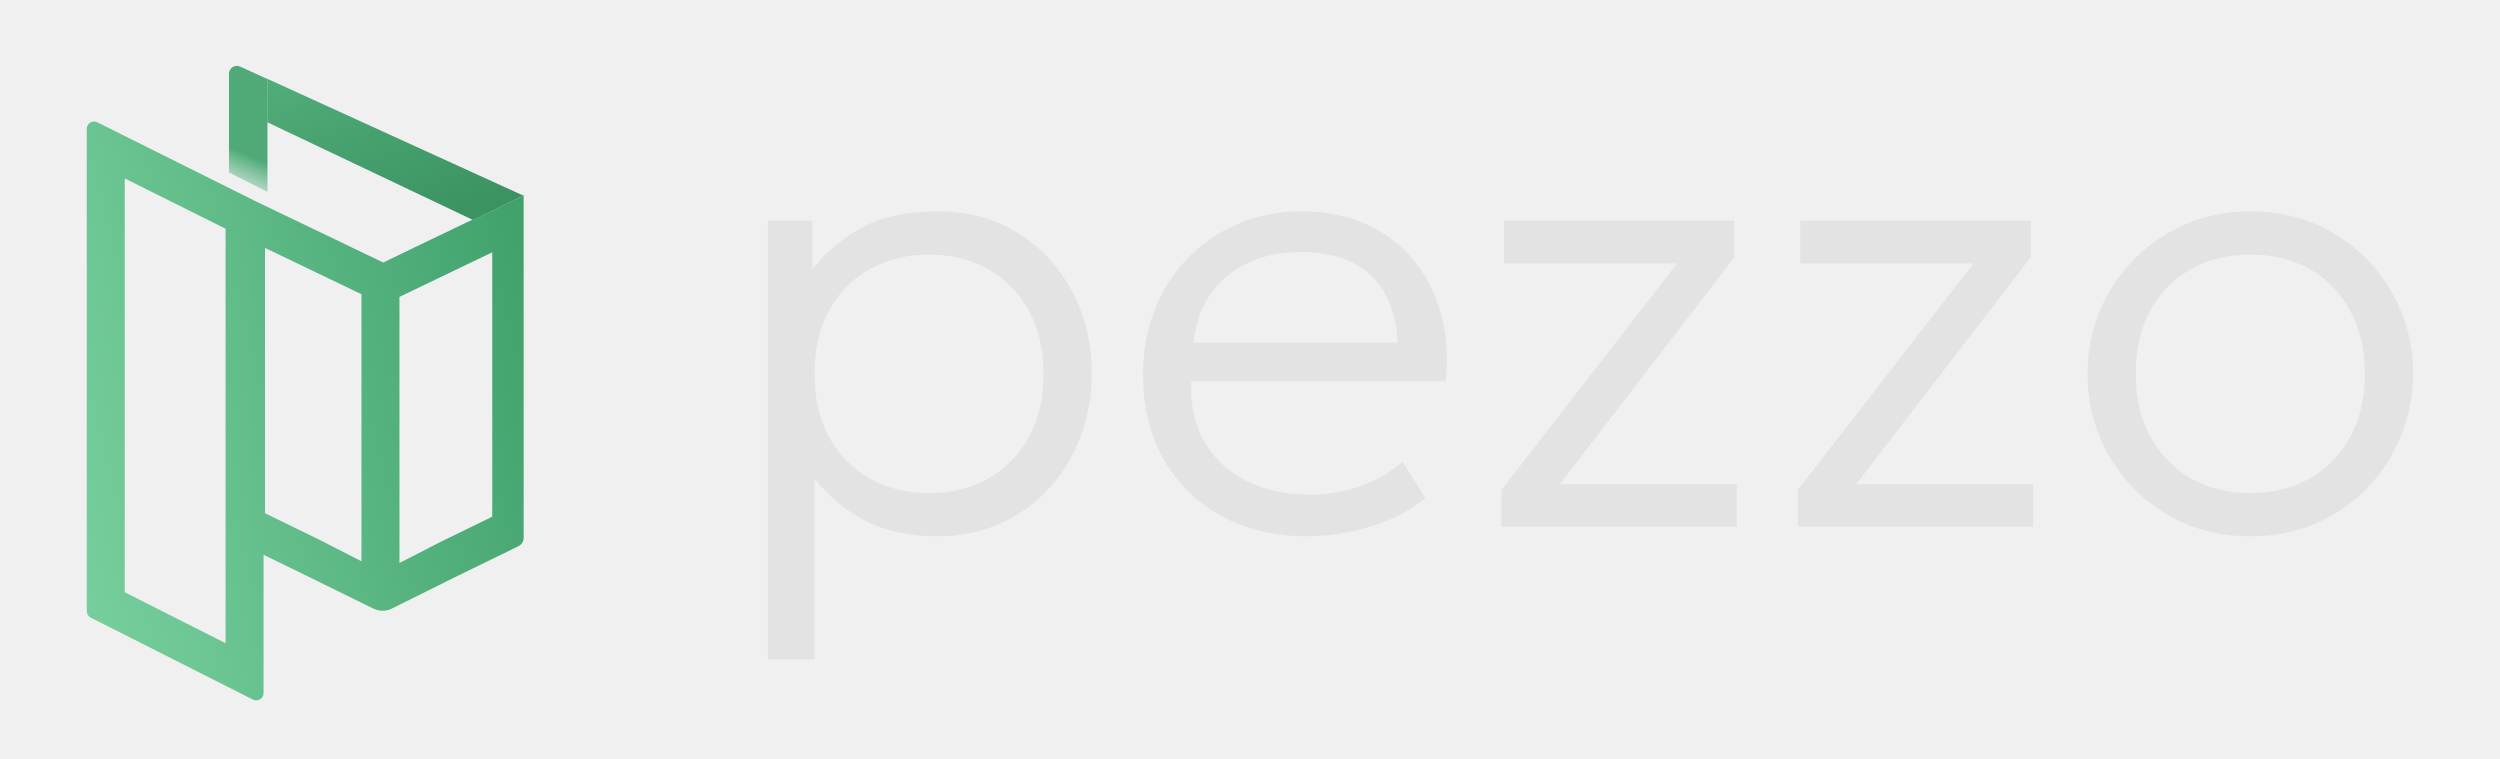
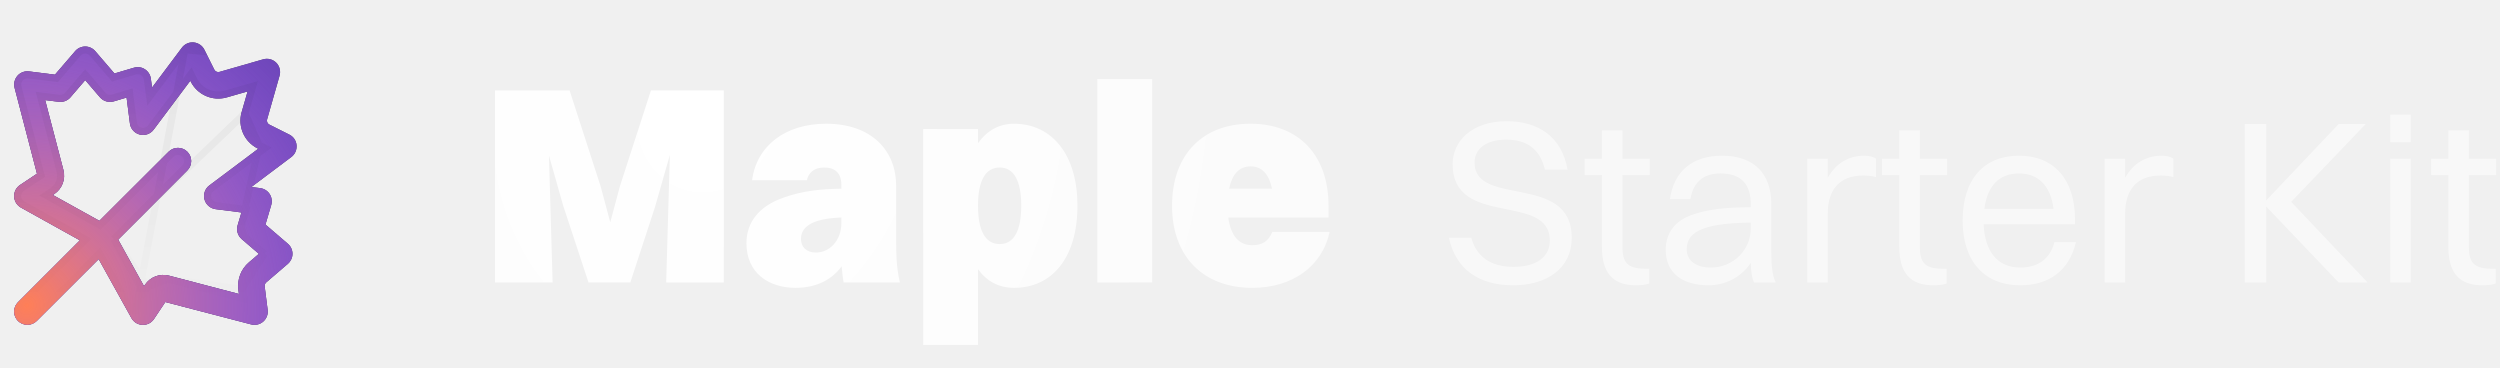
- <svg xmlns="http://www.w3.org/2000/svg" width="1585" height="481" viewBox="0 0 1585 481" fill="none">
-   <path fill-rule="evenodd" clip-rule="evenodd" d="M79.087 113.132V375.487L143.01 407.792V145.01L79.087 113.132ZM160.376 443.556C163.457 445.113 167.097 442.874 167.097 439.422V351.749L191.647 363.711L236.837 385.895C240.47 387.678 244.726 387.668 248.35 385.868L290.774 364.79L328.63 346.328C330.692 345.323 332 343.23 332 340.936L331.999 123.688L269.98 153.409L242.928 166.438L212.441 151.767L162.634 127.881L61.699 77.545C58.62 76.009 55 78.249 55 81.69V387.453C55 389.2 55.983 390.799 57.543 391.587L160.376 443.556ZM202.411 342.162L229.167 355.858V186.547L168.023 157.179V325.407L202.411 342.162ZM280.01 343.221L253.254 356.93L253.254 188.22L312.081 159.955L312.082 327.58L280.01 343.221Z" fill="url(#paint0_linear_103_2)" />
-   <path d="M331.74 124.008L300 139.5L169.5 77.5V50L331.74 124.008Z" fill="#D9D9D9" />
-   <path d="M331.74 124.008L300 139.5L169.5 77.5V50L331.74 124.008Z" fill="url(#paint1_linear_103_2)" />
-   <path d="M169.572 121.674L145.174 109.408L145.174 46.773C145.174 43.134 148.936 40.714 152.247 42.223L169.572 50.117V121.674Z" fill="url(#paint2_linear_103_2)" />
-   <path d="M486.8 418V140H515V170.8C523.267 160.133 533.667 151.333 546.2 144.4C558.733 137.467 574.8 134 594.4 134C613.733 134 630.733 138.6 645.4 147.8C660.2 157 671.667 169.4 679.8 185C688.067 200.6 692.2 217.933 692.2 237C692.2 251.133 689.8 264.467 685 277C680.333 289.4 673.667 300.333 665 309.8C656.333 319.267 646 326.667 634 332C622 337.333 608.733 340 594.2 340C576.333 340 561 336.667 548.2 330C535.4 323.2 524.8 314.267 516.4 303.2V418H486.8ZM589 312.6C603.133 312.6 615.667 309.533 626.6 303.4C637.533 297.133 646.067 288.4 652.2 277.2C658.467 265.867 661.6 252.467 661.6 237C661.6 221.533 658.467 208.133 652.2 196.8C645.933 185.467 637.333 176.733 626.4 170.6C615.6 164.467 603.133 161.4 589 161.4C574.867 161.4 562.333 164.467 551.4 170.6C540.467 176.733 531.867 185.467 525.6 196.8C519.467 208.133 516.4 221.533 516.4 237C516.4 252.467 519.467 265.867 525.6 277.2C531.867 288.4 540.467 297.133 551.4 303.4C562.333 309.533 574.867 312.6 589 312.6ZM828.469 340C808.069 340 790.069 335.733 774.469 327.2C758.869 318.667 746.669 306.733 737.869 291.4C729.069 275.933 724.669 258 724.669 237.6C724.669 222.8 727.135 209.067 732.069 196.4C737.135 183.733 744.202 172.733 753.269 163.4C762.469 154.067 773.135 146.867 785.269 141.8C797.535 136.6 810.869 134 825.269 134C840.602 134 854.269 136.733 866.269 142.2C878.269 147.667 888.269 155.267 896.269 165C904.402 174.733 910.202 186.2 913.669 199.4C917.269 212.467 918.202 226.6 916.469 241.8H755.269C754.602 256.2 757.269 268.8 763.269 279.6C769.269 290.267 778.069 298.6 789.669 304.6C801.269 310.6 815.069 313.6 831.069 313.6C841.602 313.6 852.002 311.8 862.269 308.2C872.669 304.6 881.669 299.467 889.269 292.8L903.669 315.8C897.135 321.133 889.602 325.667 881.069 329.4C872.669 333 863.935 335.667 854.869 337.4C845.935 339.133 837.135 340 828.469 340ZM756.669 217.2H886.069C885.402 199.2 879.869 185.133 869.469 175C859.202 164.867 844.335 159.8 824.869 159.8C806.069 159.8 790.469 164.867 778.069 175C765.802 185.133 758.669 199.2 756.669 217.2ZM951.916 334V310.6L1063.32 167H953.516V140H1099.52V163.2L988.916 307H1101.12V334H951.916ZM1139.81 334V310.6L1251.21 167H1141.41V140H1287.41V163.2L1176.81 307H1289.01V334H1139.81ZM1426.7 340C1406.96 340 1389.3 335.333 1373.7 326C1358.1 316.667 1345.83 304.2 1336.9 288.6C1327.96 272.867 1323.5 255.667 1323.5 237C1323.5 223 1326.03 209.8 1331.1 197.4C1336.3 185 1343.56 174.067 1352.9 164.6C1362.23 155 1373.16 147.533 1385.7 142.2C1398.23 136.733 1411.9 134 1426.7 134C1446.56 134 1464.23 138.667 1479.7 148C1495.3 157.333 1507.56 169.867 1516.5 185.6C1525.43 201.2 1529.9 218.333 1529.9 237C1529.9 250.867 1527.3 264.067 1522.1 276.6C1517.03 289 1509.9 300 1500.7 309.6C1491.5 319.067 1480.56 326.533 1467.9 332C1455.36 337.333 1441.63 340 1426.7 340ZM1426.7 312.6C1440.83 312.6 1453.36 309.533 1464.3 303.4C1475.23 297.133 1483.76 288.4 1489.9 277.2C1496.16 265.867 1499.3 252.467 1499.3 237C1499.3 221.533 1496.16 208.133 1489.9 196.8C1483.76 185.467 1475.23 176.733 1464.3 170.6C1453.36 164.467 1440.83 161.4 1426.7 161.4C1412.56 161.4 1400.03 164.467 1389.1 170.6C1378.16 176.733 1369.56 185.467 1363.3 196.8C1357.16 208.133 1354.1 221.533 1354.1 237C1354.1 252.467 1357.23 265.867 1363.5 277.2C1369.76 288.4 1378.3 297.133 1389.1 303.4C1400.03 309.533 1412.56 312.6 1426.7 312.6Z" fill="#E3E3E3" />
+ <svg xmlns="http://www.w3.org/2000/svg" width="177" height="26" viewBox="0 0 177 26" fill="none">
+   <path d="M14.47 3.52C14.325 3.231 14.04 3.036 13.716 3.004C13.392 2.973 13.076 3.114 12.88 3.375L10.763 6.203L10.681 5.574C10.646 5.301 10.494 5.059 10.263 4.907C10.033 4.754 9.748 4.715 9.486 4.793L8.103 5.203L6.744 3.621C6.564 3.414 6.306 3.293 6.033 3.293C5.76 3.293 5.498 3.414 5.322 3.621L3.892 5.285L2.057 5.055C1.748 5.016 1.439 5.133 1.236 5.367C1.033 5.602 0.955 5.918 1.033 6.219L2.619 12.297L1.42 13.098C1.146 13.277 0.99 13.59 1.002 13.914C1.014 14.238 1.197 14.535 1.482 14.695L5.658 17.015L1.275 21.398C0.908 21.765 0.908 22.359 1.275 22.722C1.643 23.085 2.236 23.089 2.6 22.722L6.986 18.343L9.306 22.519C9.466 22.804 9.759 22.988 10.087 22.999C10.415 23.011 10.724 22.855 10.904 22.581L11.704 21.382L17.782 22.968C18.083 23.046 18.403 22.972 18.638 22.765C18.872 22.558 18.989 22.253 18.95 21.945L18.739 20.273C18.728 20.168 18.767 20.066 18.845 19.996L20.38 18.679C20.587 18.5 20.708 18.242 20.708 17.968C20.708 17.695 20.587 17.433 20.38 17.258L18.794 15.898L19.204 14.515C19.282 14.25 19.239 13.969 19.091 13.738C18.942 13.508 18.696 13.355 18.423 13.32L17.798 13.238L20.626 11.117C20.888 10.922 21.024 10.605 20.997 10.281C20.97 9.957 20.774 9.672 20.481 9.527L19.071 8.82C18.939 8.754 18.868 8.598 18.911 8.453L19.794 5.36C19.888 5.032 19.798 4.68 19.556 4.438C19.314 4.196 18.962 4.106 18.634 4.2L15.54 5.09C15.396 5.133 15.243 5.063 15.173 4.93L14.47 3.52ZM8.365 16.965L13.263 12.066C13.63 11.699 13.63 11.105 13.263 10.742C12.896 10.379 12.302 10.375 11.939 10.742L7.037 15.636L3.74 13.805L3.846 13.734C4.4 13.363 4.658 12.684 4.49 12.039L3.197 7.086L4.162 7.207C4.474 7.246 4.787 7.125 4.99 6.887L6.033 5.672L7.076 6.887C7.318 7.168 7.701 7.281 8.056 7.176L8.962 6.906L9.197 8.734C9.244 9.113 9.517 9.426 9.888 9.524C10.259 9.621 10.65 9.484 10.877 9.18L13.474 5.715L13.501 5.77C13.97 6.711 15.044 7.184 16.056 6.895L17.529 6.473L17.107 7.945C16.818 8.957 17.29 10.031 18.232 10.504L18.286 10.531L14.822 13.129C14.517 13.359 14.38 13.75 14.478 14.117C14.575 14.484 14.888 14.758 15.267 14.808L17.095 15.043L16.825 15.949C16.72 16.304 16.833 16.687 17.114 16.929L18.329 17.972L17.622 18.578C17.064 19.054 16.782 19.781 16.876 20.511L16.915 20.812L11.962 19.515C11.318 19.347 10.638 19.605 10.267 20.16L10.197 20.265L8.365 16.965Z" fill="#0D001D" />
+   <path d="M14.47 3.52C14.325 3.231 14.04 3.036 13.716 3.004C13.392 2.973 13.076 3.114 12.88 3.375L10.763 6.203L10.681 5.574C10.646 5.301 10.494 5.059 10.263 4.907C10.033 4.754 9.748 4.715 9.486 4.793L8.103 5.203L6.744 3.621C6.564 3.414 6.306 3.293 6.033 3.293C5.76 3.293 5.498 3.414 5.322 3.621L3.892 5.285L2.057 5.055C1.748 5.016 1.439 5.133 1.236 5.367C1.033 5.602 0.955 5.918 1.033 6.219L2.619 12.297L1.42 13.098C1.146 13.277 0.99 13.59 1.002 13.914C1.014 14.238 1.197 14.535 1.482 14.695L5.658 17.015L1.275 21.398C0.908 21.765 0.908 22.359 1.275 22.722C1.643 23.085 2.236 23.089 2.6 22.722L6.986 18.343L9.306 22.519C9.466 22.804 9.759 22.988 10.087 22.999C10.415 23.011 10.724 22.855 10.904 22.581L11.704 21.382L17.782 22.968C18.083 23.046 18.403 22.972 18.638 22.765C18.872 22.558 18.989 22.253 18.95 21.945L18.739 20.273C18.728 20.168 18.767 20.066 18.845 19.996L20.38 18.679C20.587 18.5 20.708 18.242 20.708 17.968C20.708 17.695 20.587 17.433 20.38 17.258L18.794 15.898L19.204 14.515C19.282 14.25 19.239 13.969 19.091 13.738C18.942 13.508 18.696 13.355 18.423 13.32L17.798 13.238L20.626 11.117C20.888 10.922 21.024 10.605 20.997 10.281C20.97 9.957 20.774 9.672 20.481 9.527L19.071 8.82C18.939 8.754 18.868 8.598 18.911 8.453L19.794 5.36C19.888 5.032 19.798 4.68 19.556 4.438C19.314 4.196 18.962 4.106 18.634 4.2L15.54 5.09C15.396 5.133 15.243 5.063 15.173 4.93L14.47 3.52ZM8.365 16.965L13.263 12.066C13.63 11.699 13.63 11.105 13.263 10.742C12.896 10.379 12.302 10.375 11.939 10.742L7.037 15.636L3.74 13.805L3.846 13.734C4.4 13.363 4.658 12.684 4.49 12.039L3.197 7.086L4.162 7.207C4.474 7.246 4.787 7.125 4.99 6.887L6.033 5.672L7.076 6.887C7.318 7.168 7.701 7.281 8.056 7.176L8.962 6.906L9.197 8.734C9.244 9.113 9.517 9.426 9.888 9.524C10.259 9.621 10.65 9.484 10.877 9.18L13.474 5.715L13.501 5.77C13.97 6.711 15.044 7.184 16.056 6.895L17.529 6.473L17.107 7.945C16.818 8.957 17.29 10.031 18.232 10.504L18.286 10.531L14.822 13.129C14.517 13.359 14.38 13.75 14.478 14.117C14.575 14.484 14.888 14.758 15.267 14.808L17.095 15.043L16.825 15.949C16.72 16.304 16.833 16.687 17.114 16.929L18.329 17.972L17.622 18.578C17.064 19.054 16.782 19.781 16.876 20.511L16.915 20.812L11.962 19.515C11.318 19.347 10.638 19.605 10.267 20.16L10.197 20.265L8.365 16.965Z" fill="url(#paint0_radial_64_2)" />
+   <path d="M14.47 3.52C14.325 3.231 14.04 3.036 13.716 3.004C13.392 2.973 13.076 3.114 12.88 3.375L10.763 6.203L10.681 5.574C10.646 5.301 10.494 5.059 10.263 4.907C10.033 4.754 9.748 4.715 9.486 4.793L8.103 5.203L6.744 3.621C6.564 3.414 6.306 3.293 6.033 3.293C5.76 3.293 5.498 3.414 5.322 3.621L3.892 5.285L2.057 5.055C1.748 5.016 1.439 5.133 1.236 5.367C1.033 5.602 0.955 5.918 1.033 6.219L2.619 12.297L1.42 13.098C1.146 13.277 0.99 13.59 1.002 13.914C1.014 14.238 1.197 14.535 1.482 14.695L5.658 17.015L1.275 21.398C0.908 21.765 0.908 22.359 1.275 22.722C1.643 23.085 2.236 23.089 2.6 22.722L6.986 18.343L9.306 22.519C9.466 22.804 9.759 22.988 10.087 22.999C10.415 23.011 10.724 22.855 10.904 22.581L11.704 21.382L17.782 22.968C18.083 23.046 18.403 22.972 18.638 22.765C18.872 22.558 18.989 22.253 18.95 21.945L18.739 20.273C18.728 20.168 18.767 20.066 18.845 19.996L20.38 18.679C20.587 18.5 20.708 18.242 20.708 17.968C20.708 17.695 20.587 17.433 20.38 17.258L18.794 15.898L19.204 14.515C19.282 14.25 19.239 13.969 19.091 13.738C18.942 13.508 18.696 13.355 18.423 13.32L17.798 13.238L20.626 11.117C20.888 10.922 21.024 10.605 20.997 10.281C20.97 9.957 20.774 9.672 20.481 9.527L19.071 8.82C18.939 8.754 18.868 8.598 18.911 8.453L19.794 5.36C19.888 5.032 19.798 4.68 19.556 4.438C19.314 4.196 18.962 4.106 18.634 4.2L15.54 5.09C15.396 5.133 15.243 5.063 15.173 4.93L14.47 3.52ZM8.365 16.965L13.263 12.066C13.63 11.699 13.63 11.105 13.263 10.742C12.896 10.379 12.302 10.375 11.939 10.742L7.037 15.636L3.74 13.805L3.846 13.734C4.4 13.363 4.658 12.684 4.49 12.039L3.197 7.086L4.162 7.207C4.474 7.246 4.787 7.125 4.99 6.887L6.033 5.672L7.076 6.887C7.318 7.168 7.701 7.281 8.056 7.176L8.962 6.906L9.197 8.734C9.244 9.113 9.517 9.426 9.888 9.524C10.259 9.621 10.65 9.484 10.877 9.18L13.474 5.715L13.501 5.77C13.97 6.711 15.044 7.184 16.056 6.895L17.529 6.473L17.107 7.945C16.818 8.957 17.29 10.031 18.232 10.504L18.286 10.531L14.822 13.129C14.517 13.359 14.38 13.75 14.478 14.117C14.575 14.484 14.888 14.758 15.267 14.808L17.095 15.043L16.825 15.949C16.72 16.304 16.833 16.687 17.114 16.929L18.329 17.972L17.622 18.578C17.064 19.054 16.782 19.781 16.876 20.511L16.915 20.812L11.962 19.515C11.318 19.347 10.638 19.605 10.267 20.16L10.197 20.265L8.365 16.965Z" fill="url(#paint1_radial_64_2)" />
+   <path d="M13.081 3.525L13.08 3.525L10.963 6.353L10.595 6.845L10.515 6.236L10.433 5.607L10.433 5.606C10.407 5.406 10.296 5.228 10.125 5.115C9.958 5.005 9.75 4.975 9.557 5.033L9.557 5.033L8.174 5.443L8.019 5.489L7.914 5.366L6.555 3.785C6.555 3.785 6.555 3.785 6.555 3.785C6.421 3.631 6.231 3.543 6.033 3.543C5.833 3.543 5.641 3.632 5.513 3.783L5.512 3.784L5.512 3.784L4.082 5.448L3.995 5.55L3.861 5.533L2.025 5.303L2.025 5.303C1.799 5.274 1.573 5.36 1.425 5.531C1.274 5.705 1.218 5.937 1.275 6.156C1.275 6.156 1.275 6.156 1.275 6.156L2.861 12.234L2.906 12.406L2.758 12.505L1.559 13.305L1.557 13.306C1.359 13.437 1.243 13.666 1.252 13.905C1.26 14.14 1.394 14.358 1.604 14.477C1.605 14.477 1.605 14.477 1.605 14.477L5.779 16.797L6.069 16.958L5.835 17.192L1.452 21.575C1.182 21.845 1.183 22.279 1.451 22.544C1.723 22.813 2.158 22.813 2.422 22.546L2.423 22.545L6.809 18.166L7.044 17.933L7.205 18.222L9.524 22.396C9.524 22.397 9.524 22.397 9.524 22.397L13.081 3.525ZM13.081 3.525C13.224 3.333 13.455 3.23 13.692 3.253C13.931 3.276 14.14 3.42 14.246 3.631L13.081 3.525ZM8.055 16.921L8.188 16.788L13.086 11.89C13.356 11.62 13.355 11.185 13.087 10.92C12.816 10.651 12.38 10.652 12.117 10.918L12.116 10.919L7.213 15.813L7.08 15.947L6.915 15.855L3.619 14.023L3.26 13.824L3.601 13.597L3.707 13.526C4.173 13.214 4.389 12.644 4.248 12.102L2.955 7.149L2.862 6.792L3.228 6.838L4.193 6.959C4.193 6.959 4.193 6.959 4.193 6.959C4.422 6.988 4.652 6.899 4.8 6.725L4.8 6.724L5.843 5.509L6.033 5.288L6.223 5.509L7.265 6.724C7.265 6.724 7.265 6.724 7.266 6.724C7.444 6.931 7.725 7.014 7.985 6.936C7.985 6.936 7.985 6.936 7.985 6.936L8.891 6.667L9.173 6.583L9.21 6.875L9.445 8.703L9.445 8.704C9.479 8.981 9.679 9.21 9.952 9.282C10.225 9.354 10.511 9.253 10.676 9.031L10.676 9.03L13.274 5.565L13.517 5.241L13.698 5.603L13.725 5.658L13.725 5.658C14.14 6.492 15.091 6.91 15.987 6.654L17.46 6.233L17.893 6.108L17.769 6.542L17.347 8.014L8.055 16.921ZM8.055 16.921L8.146 17.086L9.978 20.387L10.177 20.745L10.405 20.404L10.475 20.299M8.055 16.921L10.475 20.299M10.475 20.299L10.475 20.298C10.787 19.832 11.358 19.616 11.899 19.757L10.475 20.299ZM18.344 10.28L18.398 10.308L18.76 10.489L18.436 10.731L14.972 13.328C14.972 13.328 14.972 13.328 14.972 13.328C14.748 13.498 14.648 13.785 14.719 14.053C14.791 14.321 15.02 14.523 15.299 14.56C15.3 14.56 15.3 14.561 15.3 14.561L17.127 14.795L17.418 14.832L17.334 15.114L17.065 16.02L18.344 10.28ZM18.344 10.28C17.509 9.862 17.091 8.91 17.347 8.014L18.344 10.28ZM18.713 17.973L18.492 18.162L17.785 18.768L17.785 18.768C17.29 19.19 17.041 19.832 17.124 20.479L18.713 17.973ZM18.713 17.973L18.492 17.783M18.713 17.973L18.492 17.783M18.492 17.783L17.278 16.74C17.277 16.74 17.277 16.74 17.277 16.74M18.492 17.783L17.277 16.74M17.277 16.74C17.07 16.561 16.988 16.281 17.065 16.02L17.277 16.74ZM11.899 19.757L16.852 21.054L17.211 21.148L17.163 20.78L17.124 20.479L11.899 19.757Z" stroke="url(#paint2_linear_64_2)" stroke-opacity="0.05" stroke-width="0.5" />
+   <path d="M35.046 20V6.4H40.326L42.526 13.2L43.206 15.74L43.886 13.2L46.086 6.4H51.246V20H47.166L47.426 10.98L46.366 14.68L44.626 20H41.666L39.886 14.6L38.866 11.02L39.126 20H35.046ZM57.129 12.76H53.249C53.569 10.3 55.629 8.76 58.489 8.76C61.709 8.76 63.449 10.66 63.449 13.16V17.26C63.449 18.76 63.589 19.46 63.709 20H59.729C59.669 19.7 59.629 19.32 59.589 18.86C58.789 19.94 57.609 20.38 56.329 20.38C54.409 20.38 52.849 19.32 52.849 17.22C52.849 15.76 53.709 14.6 55.509 13.98C56.869 13.5 58.149 13.38 59.569 13.36V13.1C59.569 12.26 59.129 11.86 58.349 11.86C57.609 11.86 57.229 12.26 57.129 12.76ZM56.709 16.92C56.709 17.48 57.089 17.88 57.769 17.88C58.729 17.88 59.569 17.04 59.569 15.78V15.4C57.349 15.48 56.709 16.14 56.709 16.92ZM69.243 24.42H65.363V9.14H69.243V10.14C69.883 9.24 70.743 8.76 71.783 8.76C74.523 8.76 76.283 11 76.283 14.56C76.283 18.26 74.483 20.38 71.783 20.38C70.723 20.38 69.863 19.92 69.243 19.06V24.42ZM70.783 11.86C69.763 11.86 69.243 12.8 69.243 14.56C69.243 16.34 69.763 17.28 70.783 17.28C71.783 17.28 72.303 16.34 72.303 14.56C72.303 12.8 71.783 11.86 70.783 11.86ZM77.692 20V5.6H81.572V20H77.692ZM94.14 16.42C93.6 18.9 91.46 20.38 88.66 20.38C85.18 20.38 82.98 18.14 82.98 14.58C82.98 10.88 85.2 8.76 88.54 8.76C91.92 8.76 94.06 10.96 94.06 14.56V15.4H86.96C87.14 16.68 87.7 17.36 88.66 17.36C89.38 17.36 89.8 17.08 90.08 16.42H94.14ZM88.54 11.78C87.74 11.78 87.24 12.32 87.02 13.36H90.06C89.84 12.32 89.34 11.78 88.54 11.78Z" fill="url(#paint3_radial_64_2)" />
+   <path d="M104.398 11.519C104.398 14.687 111.279 12.229 111.279 16.832C111.279 18.994 109.53 20.198 107.137 20.198C104.728 20.198 103.078 19.093 102.583 16.832H104.167C104.53 18.169 105.537 18.895 107.154 18.895C108.837 18.895 109.728 18.152 109.728 17.03C109.728 13.598 102.847 16.155 102.847 11.618C102.847 10.001 104.2 8.582 106.675 8.582C108.837 8.582 110.569 9.621 110.982 12.014H109.381C109.035 10.529 108.078 9.886 106.642 9.886C105.223 9.886 104.398 10.529 104.398 11.519ZM113.416 17.476V12.393H112.195V11.239H113.416V9.226H114.868V11.239H116.799V12.393H114.868V17.476C114.868 18.532 115.182 19.026 116.469 19.026H116.766V20.066C116.601 20.148 116.238 20.198 115.825 20.198C114.192 20.198 113.416 19.323 113.416 17.476ZM119.683 14.093H118.231C118.511 12.162 119.782 11.024 121.927 11.024C124.27 11.024 125.408 12.393 125.408 14.44V17.888C125.408 18.895 125.491 19.521 125.722 20H124.187C124.022 19.654 123.973 19.142 123.956 18.614C123.214 19.72 122.026 20.198 120.97 20.198C119.155 20.198 117.934 19.357 117.934 17.69C117.934 16.485 118.594 15.611 119.881 15.182C121.069 14.786 122.273 14.687 123.956 14.671V14.473C123.956 13.053 123.296 12.278 121.795 12.278C120.541 12.278 119.864 12.971 119.683 14.093ZM119.419 17.657C119.419 18.465 120.095 18.944 121.118 18.944C122.735 18.944 123.956 17.674 123.956 16.172V15.759C120.227 15.793 119.419 16.584 119.419 17.657ZM127.954 20V11.239H129.406V12.591C130 11.519 130.94 11.024 131.996 11.024C132.343 11.024 132.656 11.107 132.821 11.239V12.542C132.574 12.46 132.26 12.427 131.914 12.427C130.165 12.427 129.406 13.515 129.406 15.1V20H127.954ZM134.472 17.476V12.393H133.251V11.239H134.472V9.226H135.924V11.239H137.854V12.393H135.924V17.476C135.924 18.532 136.237 19.026 137.524 19.026H137.821V20.066C137.656 20.148 137.293 20.198 136.881 20.198C135.247 20.198 134.472 19.323 134.472 17.476ZM146.975 17.145C146.497 19.192 145.028 20.198 143.032 20.198C140.491 20.198 138.956 18.482 138.956 15.627C138.956 12.658 140.491 11.024 142.949 11.024C145.424 11.024 146.909 12.723 146.909 15.512V15.875H140.441C140.524 17.838 141.448 18.944 143.032 18.944C144.269 18.944 145.144 18.35 145.457 17.145H146.975ZM142.949 12.278C141.547 12.278 140.705 13.152 140.491 14.786H145.391C145.193 13.169 144.319 12.278 142.949 12.278ZM149.009 20V11.239H150.461V12.591C151.055 11.519 151.996 11.024 153.052 11.024C153.398 11.024 153.712 11.107 153.877 11.239V12.542C153.629 12.46 153.316 12.427 152.969 12.427C151.22 12.427 150.461 13.515 150.461 15.1V20H149.009ZM158.93 20V8.78H160.448V14.192L165.579 8.78H167.493L162.213 14.291L167.625 20H165.579L160.448 14.621V20H158.93ZM169.227 10.067V8.12H170.679V10.067H169.227ZM169.227 20V11.239H170.679V20H169.227ZM173.344 17.476V12.393H172.123V11.239H173.344V9.226H174.796V11.239H176.727V12.393H174.796V17.476C174.796 18.532 175.11 19.026 176.397 19.026H176.694V20.066C176.529 20.148 176.166 20.198 175.753 20.198C174.12 20.198 173.344 19.323 173.344 17.476Z" fill="white" fill-opacity="0.55" />
  <defs>
-     <linearGradient id="paint0_linear_103_2" x1="-24.672" y1="492.77" x2="388.53" y2="390.077" gradientUnits="userSpaceOnUse">
-       <stop stop-color="#86DBAC" />
-       <stop offset="0.469" stop-color="#68C290" />
-       <stop offset="1" stop-color="#41A26C" />
+     <radialGradient id="paint0_radial_64_2" cx="0" cy="0" r="1" gradientUnits="userSpaceOnUse" gradientTransform="translate(1 23) rotate(-47.3271) scale(79.1336 79.1337)">
+       <stop stop-color="#9563FF" />
+       <stop offset="1" stop-color="#9563FF" stop-opacity="0" />
+     </radialGradient>
+     <radialGradient id="paint1_radial_64_2" cx="0" cy="0" r="1" gradientUnits="userSpaceOnUse" gradientTransform="translate(1.90911 21.6364) rotate(-41.7101) scale(28.0094 28.0093)">
+       <stop stop-color="#FF7F57" />
+       <stop offset="1" stop-color="#9563FF" stop-opacity="0" />
+     </radialGradient>
+     <linearGradient id="paint2_linear_64_2" x1="11" y1="3" x2="11" y2="23" gradientUnits="userSpaceOnUse">
+       <stop />
+       <stop offset="1" stop-opacity="0" />
    </linearGradient>
-     <linearGradient id="paint1_linear_103_2" x1="156.5" y1="24" x2="227" y2="192" gradientUnits="userSpaceOnUse">
-       <stop stop-color="#56B380" />
-       <stop offset="0.844" stop-color="#3B9362" />
-     </linearGradient>
-     <linearGradient id="paint2_linear_103_2" x1="162" y1="100.5" x2="151.5" y2="124.5" gradientUnits="userSpaceOnUse">
-       <stop stop-color="#4FAA78" />
-       <stop offset="1" stop-color="#60BB89" stop-opacity="0.1" />
-     </linearGradient>
+     <radialGradient id="paint3_radial_64_2" cx="0" cy="0" r="1" gradientUnits="userSpaceOnUse" gradientTransform="translate(50.0769 8) rotate(17.0079) scale(75.2126 86.7275)">
+       <stop stop-color="white" />
+       <stop offset="1" stop-color="white" stop-opacity="0.5" />
+     </radialGradient>
  </defs>
</svg>
